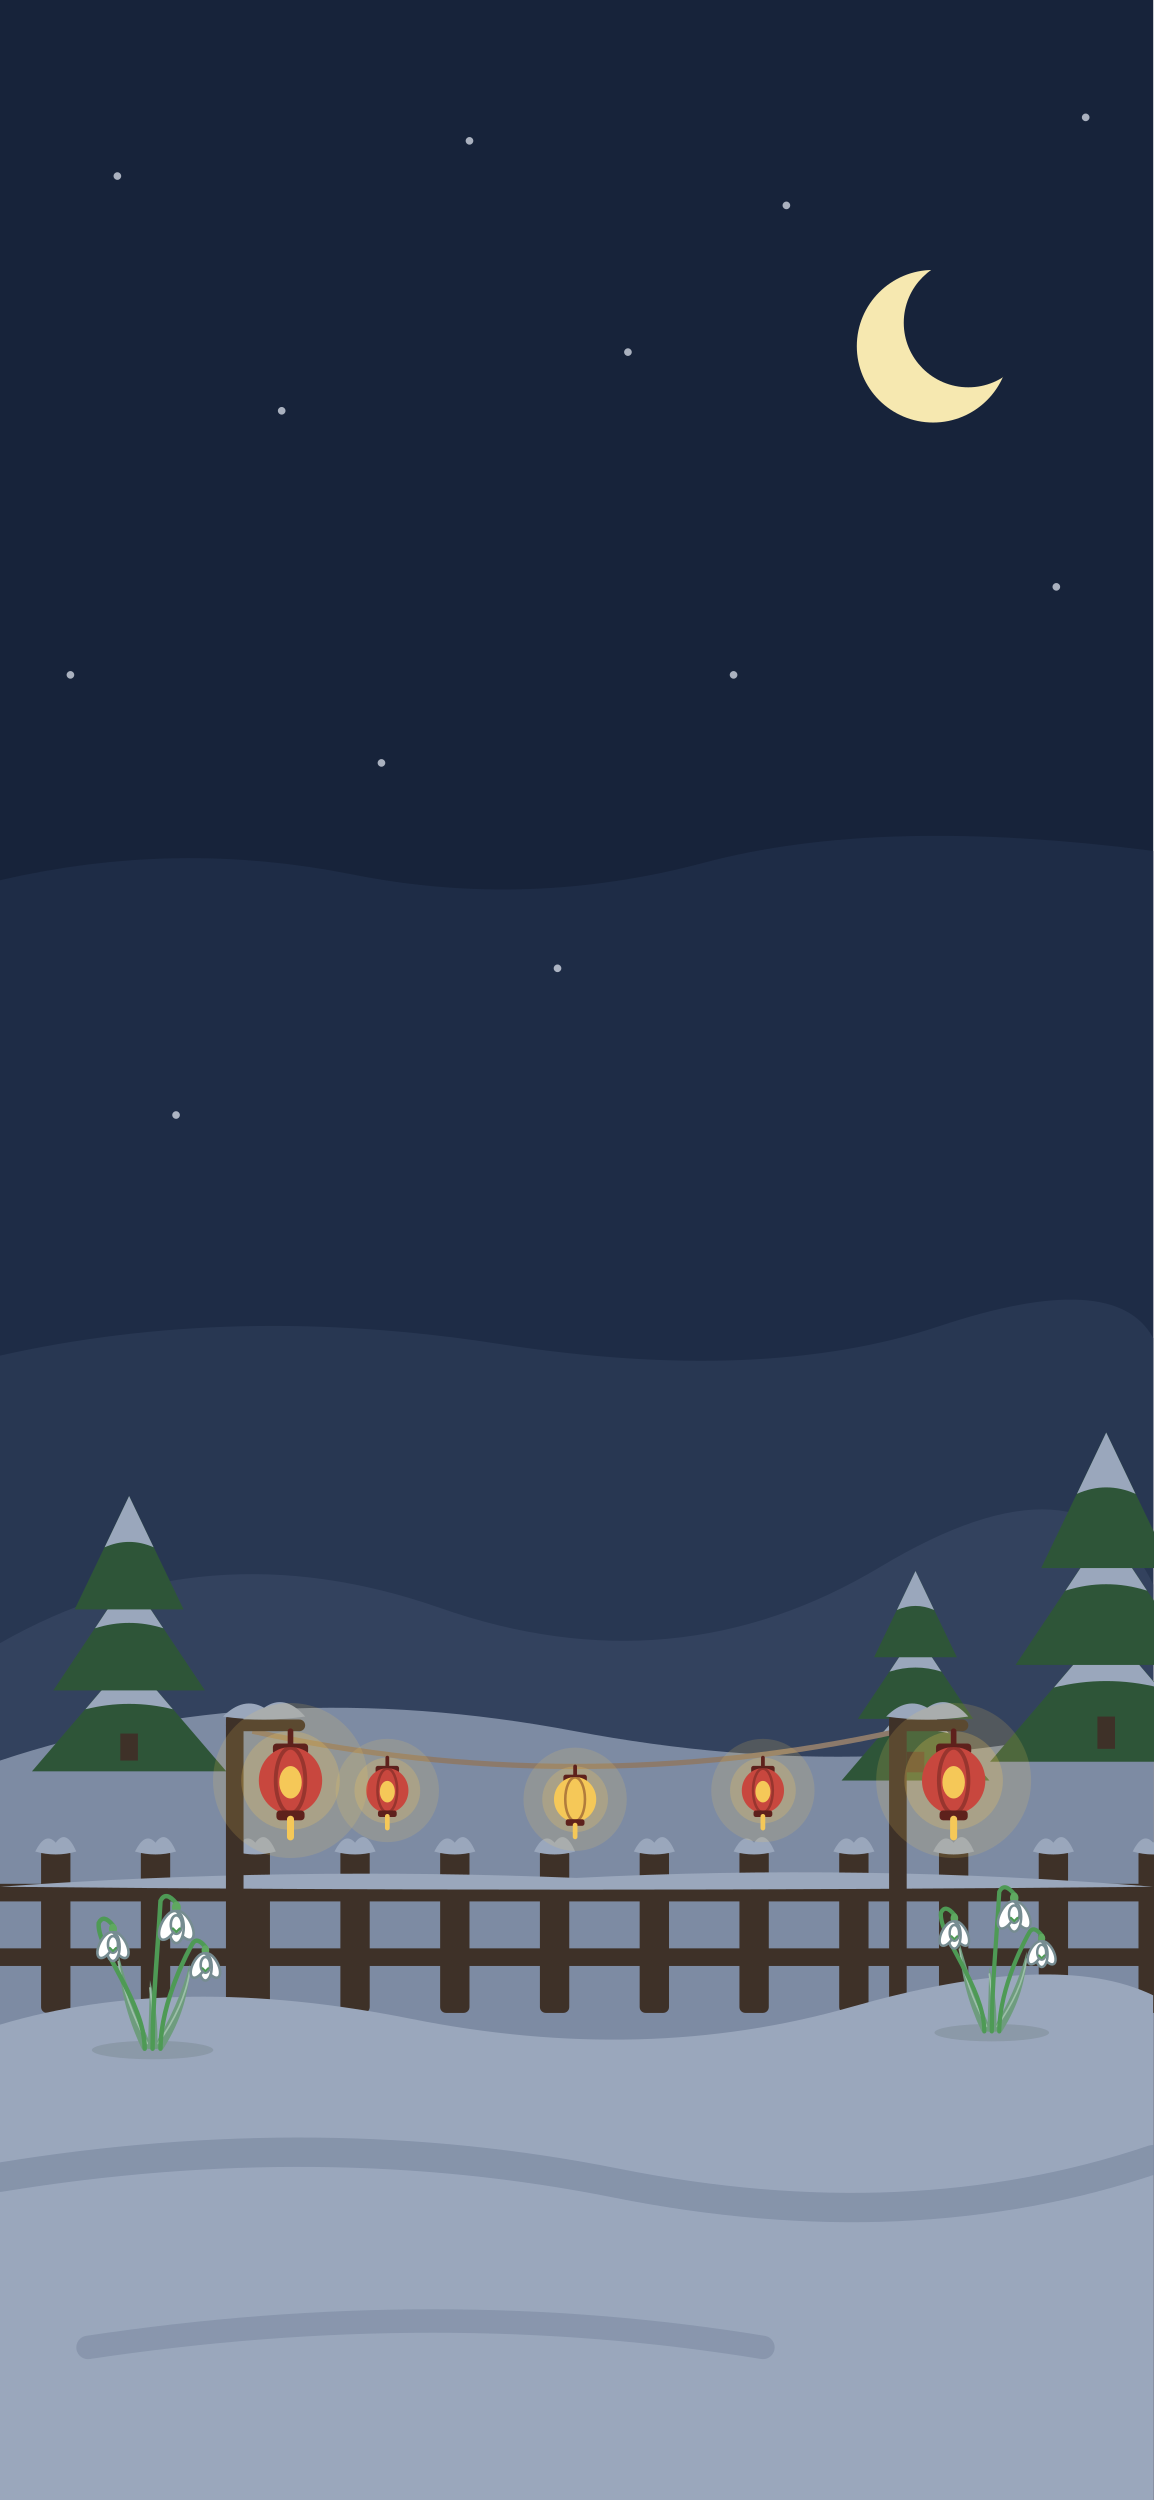
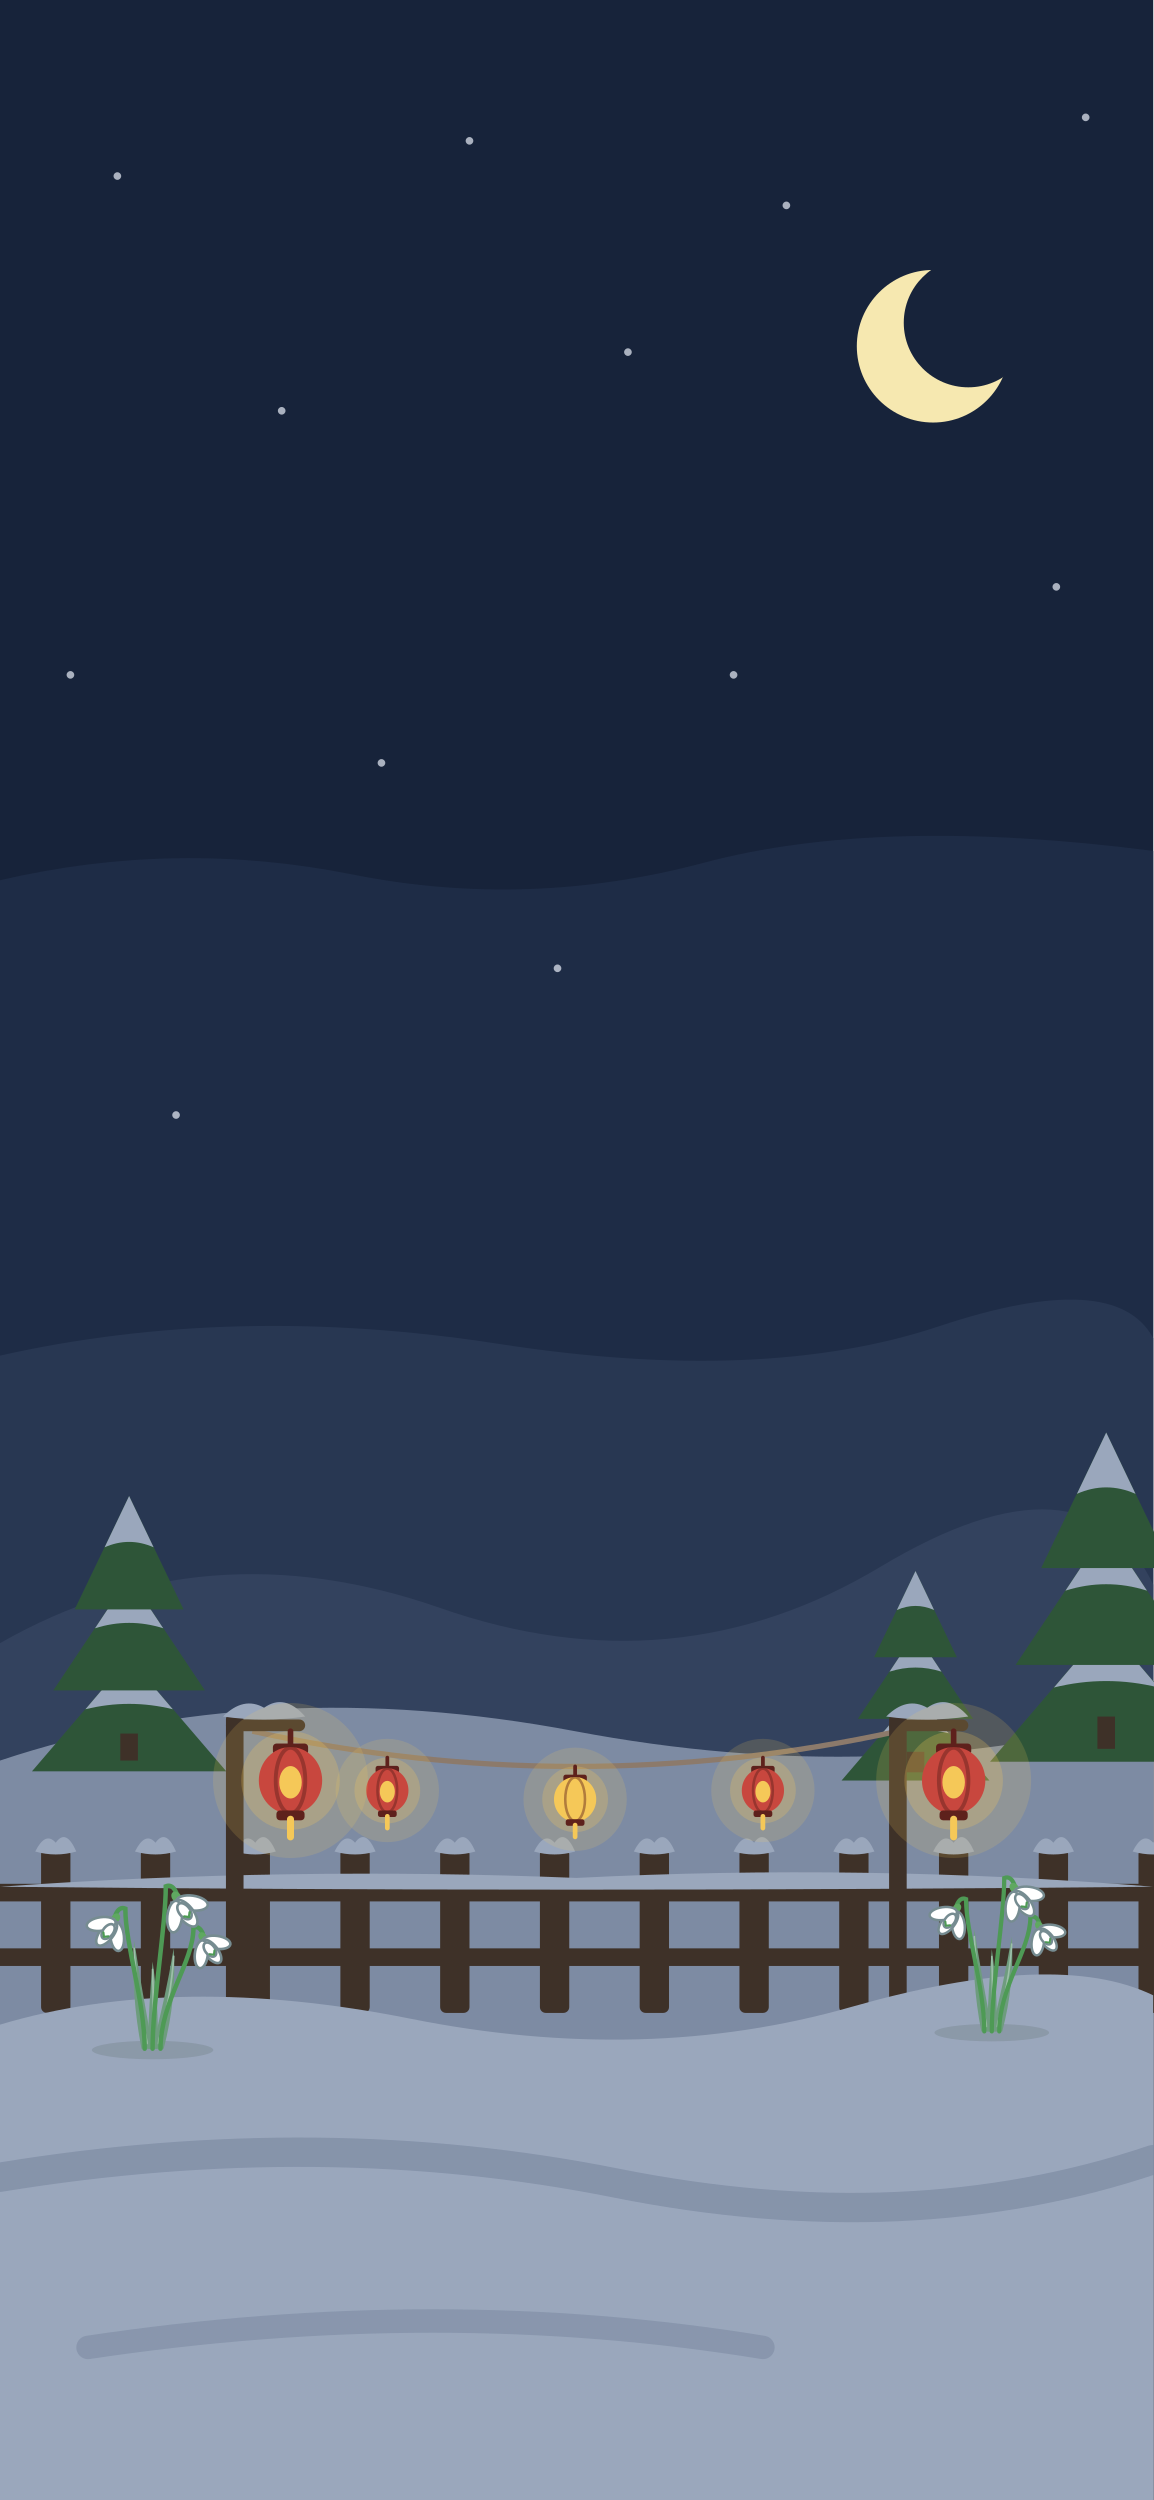
<svg xmlns="http://www.w3.org/2000/svg" viewBox="0 0 393 852" width="393" height="852">
  <g id="sky">
    <rect width="393" height="852" fill="#17233A" />
    <path d="M0 300 Q60 286 120 298 T240 294 T393 290 V852 H0 Z" fill="#1E2C46" />
    <path d="M0 462 Q80 444 170 458 T320 452 T393 456 V852 H0 Z" fill="#283752" />
  </g>
  <g id="moon">
    <circle cx="318" cy="118" r="26" fill="#F6E8B0" />
    <circle cx="330" cy="110" r="22" fill="#17233A" />
  </g>
  <g id="stars">
    <circle cx="40" cy="60" r="1.3" fill="#E8EEF8" fill-opacity=".7" />
    <circle cx="96" cy="140" r="1.3" fill="#E8EEF8" fill-opacity=".7" />
    <circle cx="160" cy="48" r="1.3" fill="#E8EEF8" fill-opacity=".7" />
    <circle cx="214" cy="120" r="1.3" fill="#E8EEF8" fill-opacity=".7" />
    <circle cx="268" cy="70" r="1.3" fill="#E8EEF8" fill-opacity=".7" />
    <circle cx="360" cy="200" r="1.3" fill="#E8EEF8" fill-opacity=".7" />
    <circle cx="24" cy="230" r="1.3" fill="#E8EEF8" fill-opacity=".7" />
    <circle cx="130" cy="260" r="1.3" fill="#E8EEF8" fill-opacity=".7" />
    <circle cx="250" cy="230" r="1.3" fill="#E8EEF8" fill-opacity=".7" />
    <circle cx="370" cy="40" r="1.3" fill="#E8EEF8" fill-opacity=".7" />
    <circle cx="190" cy="330" r="1.3" fill="#E8EEF8" fill-opacity=".7" />
    <circle cx="60" cy="380" r="1.3" fill="#E8EEF8" fill-opacity=".7" />
  </g>
  <g id="hills">
    <path d="M0 560 Q70 520 150 548 T300 534 T393 540 V852 H0 Z" fill="#33425E" />
    <path d="M0 600 Q90 570 196 590 T393 584 V852 H0 Z" fill="#7D8BA3" />
  </g>
  <g id="firs">
    <path d="M44 565.04 L77.12 603.68 L10.88 603.68 Z" fill="#2E5538" />
    <path d="M44 565.04 L58.9 582.52 Q44 578.84 29.1 582.52 Z" fill="#9AA7BC" />
    <path d="M44 537.44 L69.83 576.08 L18.17 576.08 Z" fill="#2E5538" />
    <path d="M44 537.44 L55.63 554.92 Q44 551.24 32.37 554.92 Z" fill="#9AA7BC" />
    <path d="M44 509.84 L62.55 548.48 L25.45 548.48 Z" fill="#2E5538" />
    <path d="M44 509.84 L52.35 527.32 Q44 523.64 35.65 527.32 Z" fill="#9AA7BC" />
    <rect x="41" y="590.8" width="6" height="9.2" fill="#3E3128" />
    <path d="M377 554.2 L416.6 600.4 L337.4 600.4 Z" fill="#2E5538" />
    <path d="M377 554.2 L394.82 575.1 Q377 570.7 359.18 575.1 Z" fill="#9AA7BC" />
    <path d="M377 521.2 L407.89 567.4 L346.11 567.4 Z" fill="#2E5538" />
    <path d="M377 521.2 L390.9 542.1 Q377 537.7 363.1 542.1 Z" fill="#9AA7BC" />
    <path d="M377 488.2 L399.18 534.4 L354.82 534.4 Z" fill="#2E5538" />
    <path d="M377 488.2 L386.98 509.1 Q377 504.7 367.02 509.1 Z" fill="#9AA7BC" />
    <rect x="374" y="585" width="6" height="11" fill="#3E3128" />
    <path d="M312 577.4 L337.2 606.8 L286.8 606.8 Z" fill="#2E5538" />
    <path d="M312 577.4 L323.34 590.7 Q312 587.9 300.66 590.7 Z" fill="#9AA7BC" />
    <path d="M312 556.4 L331.66 585.8 L292.34 585.8 Z" fill="#2E5538" />
    <path d="M312 556.4 L320.85 569.7 Q312 566.9 303.15 569.7 Z" fill="#9AA7BC" />
    <path d="M312 535.4 L326.11 564.8 L297.89 564.8 Z" fill="#2E5538" />
    <path d="M312 535.4 L318.35 548.7 Q312 545.9 305.65 548.7 Z" fill="#9AA7BC" />
    <rect x="309" y="597" width="6" height="7" fill="#3E3128" />
  </g>
  <g id="fence">
    <rect x="0" y="642" width="393" height="6" fill="#3E3128" />
    <rect x="0" y="664" width="393" height="6" fill="#3E3128" />
    <rect x="14" y="630" width="10" height="56" rx="2" fill="#3E3128" />
    <path d="M12 631 Q15.5 624 19 628 Q22.5 623 26 631 Q19 633 12 631 Z" fill="#9AA7BC" />
    <rect x="48" y="630" width="10" height="56" rx="2" fill="#3E3128" />
    <path d="M46 631 Q49.5 624 53 628 Q56.5 623 60 631 Q53 633 46 631 Z" fill="#9AA7BC" />
    <rect x="82" y="630" width="10" height="56" rx="2" fill="#3E3128" />
    <path d="M80 631 Q83.5 624 87 628 Q90.5 623 94 631 Q87 633 80 631 Z" fill="#9AA7BC" />
    <rect x="116" y="630" width="10" height="56" rx="2" fill="#3E3128" />
    <path d="M114 631 Q117.5 624 121 628 Q124.5 623 128 631 Q121 633 114 631 Z" fill="#9AA7BC" />
    <rect x="150" y="630" width="10" height="56" rx="2" fill="#3E3128" />
    <path d="M148 631 Q151.5 624 155 628 Q158.5 623 162 631 Q155 633 148 631 Z" fill="#9AA7BC" />
    <rect x="184" y="630" width="10" height="56" rx="2" fill="#3E3128" />
    <path d="M182 631 Q185.5 624 189 628 Q192.5 623 196 631 Q189 633 182 631 Z" fill="#9AA7BC" />
    <rect x="218" y="630" width="10" height="56" rx="2" fill="#3E3128" />
    <path d="M216 631 Q219.5 624 223 628 Q226.5 623 230 631 Q223 633 216 631 Z" fill="#9AA7BC" />
    <rect x="252" y="630" width="10" height="56" rx="2" fill="#3E3128" />
    <path d="M250 631 Q253.5 624 257 628 Q260.5 623 264 631 Q257 633 250 631 Z" fill="#9AA7BC" />
    <rect x="286" y="630" width="10" height="56" rx="2" fill="#3E3128" />
    <path d="M284 631 Q287.5 624 291 628 Q294.5 623 298 631 Q291 633 284 631 Z" fill="#9AA7BC" />
    <rect x="320" y="630" width="10" height="56" rx="2" fill="#3E3128" />
    <path d="M318 631 Q321.5 624 325 628 Q328.5 623 332 631 Q325 633 318 631 Z" fill="#9AA7BC" />
    <rect x="354" y="630" width="10" height="56" rx="2" fill="#3E3128" />
    <path d="M352 631 Q355.5 624 359 628 Q362.5 623 366 631 Q359 633 352 631 Z" fill="#9AA7BC" />
    <rect x="388" y="630" width="10" height="56" rx="2" fill="#3E3128" />
    <path d="M386 631 Q389.5 624 393 628 Q396.5 623 400 631 Q393 633 386 631 Z" fill="#9AA7BC" />
    <path d="M0 643 Q98.25 636 196.5 640 Q294.75 635 393 643 Q196.5 645 0 643 Z" fill="#9AA7BC" />
  </g>
  <g id="lanterns">
    <path d="M86 590 Q196 614 306 590" stroke="#8C7A6B" stroke-width="1.8" fill="none" />
    <circle cx="132" cy="610.2" r="17.6" fill="#F5C858" fill-opacity="0.16" />
    <circle cx="132" cy="610.2" r="11.2" fill="#F5C858" fill-opacity="0.24" />
    <path d="M132 599 V602.2" stroke="#5E211C" stroke-width="1.28" stroke-linecap="round" />
    <rect x="128" y="601.8" width="8" height="2.56" rx="0.8" fill="#5E211C" />
    <ellipse cx="132" cy="610.2" rx="7.2" ry="7.6" fill="#C8473E" />
    <ellipse cx="132" cy="610.2" rx="3.36" ry="7.44" fill="none" stroke="#5E211C" stroke-opacity="0.45" stroke-width="0.88" />
    <ellipse cx="132" cy="610.6" rx="2.56" ry="3.68" fill="#F5C858" />
    <rect x="128.8" y="617" width="6.4" height="2.24" rx="0.8" fill="#5E211C" />
    <path d="M132 619 V623" stroke="#F5C858" stroke-width="1.6" stroke-linecap="round" />
    <circle cx="196" cy="613.2" r="17.6" fill="#F5C858" fill-opacity="0.16" />
    <circle cx="196" cy="613.2" r="11.2" fill="#F5C858" fill-opacity="0.24" />
    <path d="M196 602 V605.2" stroke="#5E211C" stroke-width="1.28" stroke-linecap="round" />
    <rect x="192" y="604.8" width="8" height="2.56" rx="0.8" fill="#5E211C" />
    <ellipse cx="196" cy="613.2" rx="7.2" ry="7.6" fill="#F5C858" />
    <ellipse cx="196" cy="613.2" rx="3.36" ry="7.44" fill="none" stroke="#5E211C" stroke-opacity="0.45" stroke-width="0.88" />
    <ellipse cx="196" cy="613.6" rx="2.56" ry="3.68" fill="#F5C858" />
    <rect x="192.8" y="620" width="6.4" height="2.24" rx="0.8" fill="#5E211C" />
    <path d="M196 622 V626" stroke="#F5C858" stroke-width="1.6" stroke-linecap="round" />
    <circle cx="260" cy="610.2" r="17.6" fill="#F5C858" fill-opacity="0.16" />
    <circle cx="260" cy="610.2" r="11.2" fill="#F5C858" fill-opacity="0.24" />
    <path d="M260 599 V602.2" stroke="#5E211C" stroke-width="1.28" stroke-linecap="round" />
    <rect x="256" y="601.8" width="8" height="2.56" rx="0.8" fill="#5E211C" />
    <ellipse cx="260" cy="610.2" rx="7.2" ry="7.6" fill="#C8473E" />
    <ellipse cx="260" cy="610.2" rx="3.36" ry="7.44" fill="none" stroke="#5E211C" stroke-opacity="0.45" stroke-width="0.88" />
    <ellipse cx="260" cy="610.6" rx="2.56" ry="3.68" fill="#F5C858" />
    <rect x="256.8" y="617" width="6.4" height="2.24" rx="0.8" fill="#5E211C" />
    <path d="M260 619 V623" stroke="#F5C858" stroke-width="1.6" stroke-linecap="round" />
    <rect x="77" y="584" width="6" height="116" rx="2" fill="#3E3128" />
    <path d="M79 588 H102" stroke="#3E3128" stroke-width="4" stroke-linecap="round" />
    <path d="M76 585 Q83 578 90 582 Q97 577 104 585 Q90 587 76 585 Z" fill="#9AA7BC" />
    <circle cx="99" cy="606.8" r="26.4" fill="#F5C858" fill-opacity="0.16" />
    <circle cx="99" cy="606.8" r="16.8" fill="#F5C858" fill-opacity="0.24" />
    <path d="M99 590 V594.8" stroke="#5E211C" stroke-width="1.92" stroke-linecap="round" />
    <rect x="93" y="594.2" width="12" height="3.84" rx="1.2" fill="#5E211C" />
    <ellipse cx="99" cy="606.8" rx="10.8" ry="11.4" fill="#C8473E" />
    <ellipse cx="99" cy="606.8" rx="5.04" ry="11.16" fill="none" stroke="#5E211C" stroke-opacity="0.45" stroke-width="1.32" />
    <ellipse cx="99" cy="607.4" rx="3.84" ry="5.52" fill="#F5C858" />
    <rect x="94.2" y="617" width="9.6" height="3.36" rx="1.2" fill="#5E211C" />
    <path d="M99 620 V626" stroke="#F5C858" stroke-width="2.4" stroke-linecap="round" />
    <rect x="303" y="584" width="6" height="116" rx="2" fill="#3E3128" />
    <path d="M305 588 H328" stroke="#3E3128" stroke-width="4" stroke-linecap="round" />
    <path d="M302 585 Q309 578 316 582 Q323 577 330 585 Q316 587 302 585 Z" fill="#9AA7BC" />
    <circle cx="325" cy="606.8" r="26.4" fill="#F5C858" fill-opacity="0.16" />
    <circle cx="325" cy="606.8" r="16.8" fill="#F5C858" fill-opacity="0.24" />
    <path d="M325 590 V594.8" stroke="#5E211C" stroke-width="1.92" stroke-linecap="round" />
    <rect x="319" y="594.2" width="12" height="3.84" rx="1.2" fill="#5E211C" />
    <ellipse cx="325" cy="606.8" rx="10.8" ry="11.4" fill="#C8473E" />
    <ellipse cx="325" cy="606.8" rx="5.04" ry="11.16" fill="none" stroke="#5E211C" stroke-opacity="0.45" stroke-width="1.32" />
    <ellipse cx="325" cy="607.4" rx="3.84" ry="5.52" fill="#F5C858" />
    <rect x="320.2" y="617" width="9.6" height="3.36" rx="1.2" fill="#5E211C" />
    <path d="M325 620 V626" stroke="#F5C858" stroke-width="2.4" stroke-linecap="round" />
  </g>
  <g id="snowbank">
    <path d="M0 690 Q60 672 140 688 T290 684 T393 680 V852 H0 Z" fill="#9AA7BC" />
    <path d="M0 742 Q110 724 210 744 T393 736" stroke="#7D8BA3" stroke-width="10" fill="none" stroke-linecap="round" opacity=".7" />
    <path d="M30 800 Q150 782 260 800" stroke="#7D8BA3" stroke-width="8" fill="none" stroke-linecap="round" opacity=".6" />
  </g>
  <g id="snowdrops">
    <svg x="7" y="619" width="90" height="90" viewBox="0 0 200 200">
      <g id="p34_ground">
        <ellipse cx="100" cy="177" rx="46" ry="7" fill="#2C3E2C" opacity=".14" />
      </g>
      <g id="p34_back">
-         <path d="M91.8 176 Q74.8 140 74 104 Q83.2 140 100.2 176 Z" fill="#6E9C7E" />
-         <path d="M96 172 Q79 140 74 110" stroke="#A9C9B4" stroke-width="1.3" fill="none" stroke-linecap="round" opacity=".8" />
-         <path d="M99.8 176 Q119.8 144 128 112 Q128.2 144 108.2 176 Z" fill="#6E9C7E" />
-         <path d="M104 172 Q124 144 128 118" stroke="#A9C9B4" stroke-width="1.3" fill="none" stroke-linecap="round" opacity=".8" />
-         <path d="M96.4 176 Q97.4 150 98 124 Q104.6 150 103.6 176 Z" fill="#6E9C7E" />
-         <path d="M100 172 Q101 150 98 130" stroke="#A9C9B4" stroke-width="1.3" fill="none" stroke-linecap="round" opacity=".8" />
-         <path d="M100 176 C100 140 104 100 106 64 Q110 56 118 66" stroke="#4E9A55" stroke-width="3.4" fill="none" stroke-linecap="round" />
-         <ellipse cx="118" cy="69" rx="3.4" ry="4.4" fill="#5FA860" />
-         <path d="M94 176 C94 140 57.4 100 59.2 80.8 Q62.8 73.6 70 82.6" stroke="#4E9A55" stroke-width="3.4" fill="none" stroke-linecap="round" />
-         <ellipse cx="70" cy="85.3" rx="3.06" ry="3.96" fill="#5FA860" />
-         <path d="M106 176 C106 140 128.1 100 129.8 97.2 Q133.2 90.4 140 98.9" stroke="#4E9A55" stroke-width="3.4" fill="none" stroke-linecap="round" />
-         <ellipse cx="140" cy="101.45" rx="2.89" ry="3.74" fill="#5FA860" />
+         <path d="M91.6 176 Q83.6 135 86 94 Q92.4 135 100.4 176 Z" fill="#6E9C7E" />
+         <path d="M96 172 Q88 135 86 100" stroke="#A9C9B4" stroke-width="1.3" fill="none" stroke-linecap="round" opacity=".8" />
+         <path d="M99.6 176 Q109.6 138 116 100 Q118.4 138 108.4 176 Z" fill="#6E9C7E" />
+         <path d="M104 172 Q114 138 116 106" stroke="#A9C9B4" stroke-width="1.3" fill="none" stroke-linecap="round" opacity=".8" />
+         <path d="M96.2 176 Q97.2 143 100 110 Q104.8 143 103.8 176 Z" fill="#6E9C7E" />
+         <path d="M100 172 Q101 143 100 116" stroke="#A9C9B4" stroke-width="1.3" fill="none" stroke-linecap="round" opacity=".8" />
+         <path d="M100 176 C100 140 110 83 110 53 Q115 51 118 58" stroke="#4E9A55" stroke-width="3.4" fill="none" stroke-linecap="round" />
+         <ellipse cx="118" cy="61" rx="3.4" ry="4.4" transform="rotate(-38 118 61)" fill="#5FA860" />
+         <path d="M94 176 C94 140 79.36 97.48 79.36 69.88 Q74.76 68.04 72 74.48" stroke="#4E9A55" stroke-width="3.4" fill="none" stroke-linecap="round" />
+         <ellipse cx="72" cy="77.24" rx="3.13" ry="4.05" transform="rotate(38 72 77.24)" fill="#5FA860" />
+         <path d="M106 176 C106 140 130.96 110.72 130.96 84.32 Q135.36 82.56 138 88.72" stroke="#4E9A55" stroke-width="3.4" fill="none" stroke-linecap="round" />
+         <ellipse cx="138" cy="91.36" rx="2.99" ry="3.87" transform="rotate(-38 138 91.36)" fill="#5FA860" />
      </g>
      <g id="p34_petals">
        <g id="p34_r0_s0">
-           <ellipse cx="0" cy="12" rx="5.6" ry="12" transform="translate(118 72) rotate(-28)" fill="#FFFFFF" stroke="#768C91" stroke-width="2" />
+           <ellipse cx="0" cy="12" rx="5.6" ry="12" transform="translate(118 64) rotate(-82)" fill="#FFFFFF" stroke="#768C91" stroke-width="2" />
        </g>
        <g id="p34_r0_s1">
-           <ellipse cx="0" cy="12" rx="5.6" ry="12" transform="translate(118 72) rotate(0)" fill="#FFFFFF" stroke="#768C91" stroke-width="2" />
+           <ellipse cx="0" cy="12" rx="5.6" ry="12" transform="translate(118 64) rotate(-38)" fill="#FFFFFF" stroke="#768C91" stroke-width="2" />
        </g>
        <g id="p34_r0_s2">
-           <ellipse cx="0" cy="12" rx="5.6" ry="12" transform="translate(118 72) rotate(28)" fill="#FFFFFF" stroke="#768C91" stroke-width="2" />
+           <ellipse cx="0" cy="12" rx="5.6" ry="12" transform="translate(118 64) rotate(6)" fill="#FFFFFF" stroke="#768C91" stroke-width="2" />
        </g>
        <g id="p34_r1_s0">
-           <ellipse cx="0" cy="10.8" rx="5.04" ry="10.8" transform="translate(70 88) rotate(-28)" fill="#FFFFFF" stroke="#768C91" stroke-width="2" />
+           <ellipse cx="0" cy="11.04" rx="5.15" ry="11.04" transform="translate(72 80) rotate(-6)" fill="#FFFFFF" stroke="#768C91" stroke-width="2" />
        </g>
        <g id="p34_r1_s1">
-           <ellipse cx="0" cy="10.8" rx="5.04" ry="10.8" transform="translate(70 88) rotate(0)" fill="#FFFFFF" stroke="#768C91" stroke-width="2" />
+           <ellipse cx="0" cy="11.04" rx="5.15" ry="11.04" transform="translate(72 80) rotate(38)" fill="#FFFFFF" stroke="#768C91" stroke-width="2" />
        </g>
        <g id="p34_r1_s2">
-           <ellipse cx="0" cy="10.8" rx="5.04" ry="10.8" transform="translate(70 88) rotate(28)" fill="#FFFFFF" stroke="#768C91" stroke-width="2" />
+           <ellipse cx="0" cy="11.04" rx="5.15" ry="11.04" transform="translate(72 80) rotate(82)" fill="#FFFFFF" stroke="#768C91" stroke-width="2" />
        </g>
        <g id="p34_r2_s0">
-           <ellipse cx="0" cy="10.2" rx="4.76" ry="10.2" transform="translate(140 104) rotate(-28)" fill="#FFFFFF" stroke="#768C91" stroke-width="2" />
+           <ellipse cx="0" cy="10.56" rx="4.93" ry="10.56" transform="translate(138 94) rotate(-82)" fill="#FFFFFF" stroke="#768C91" stroke-width="2" />
        </g>
        <g id="p34_r2_s1">
-           <ellipse cx="0" cy="10.2" rx="4.76" ry="10.2" transform="translate(140 104) rotate(0)" fill="#FFFFFF" stroke="#768C91" stroke-width="2" />
+           <ellipse cx="0" cy="10.56" rx="4.93" ry="10.56" transform="translate(138 94) rotate(-38)" fill="#FFFFFF" stroke="#768C91" stroke-width="2" />
        </g>
        <g id="p34_r2_s2">
-           <ellipse cx="0" cy="10.2" rx="4.76" ry="10.2" transform="translate(140 104) rotate(28)" fill="#FFFFFF" stroke="#768C91" stroke-width="2" />
+           <ellipse cx="0" cy="10.56" rx="4.93" ry="10.56" transform="translate(138 94) rotate(6)" fill="#FFFFFF" stroke="#768C91" stroke-width="2" />
        </g>
      </g>
      <g id="p34_front">
-         <ellipse cx="118" cy="82" rx="4.2" ry="7" fill="#FFFFFF" stroke="#768C91" stroke-width="2" />
-         <path d="M115.4 85 L118 87.6 L120.6 85" stroke="#4E9A55" stroke-width="1.8" fill="none" stroke-linecap="round" stroke-linejoin="round" />
-         <ellipse cx="70" cy="97" rx="3.78" ry="6.3" fill="#FFFFFF" stroke="#768C91" stroke-width="2" />
-         <path d="M67.66 99.7 L70 102.04 L72.34 99.7" stroke="#4E9A55" stroke-width="1.62" fill="none" stroke-linecap="round" stroke-linejoin="round" />
-         <ellipse cx="140" cy="112.5" rx="3.57" ry="5.95" fill="#FFFFFF" stroke="#768C91" stroke-width="2" />
-         <path d="M137.79 115.05 L140 117.26 L142.21 115.05" stroke="#4E9A55" stroke-width="1.53" fill="none" stroke-linecap="round" stroke-linejoin="round" />
+         <g transform="rotate(-38 118 64)">
+           <ellipse cx="118" cy="74" rx="4.2" ry="7" fill="#FFFFFF" stroke="#768C91" stroke-width="2" />
+           <path d="M115.4 77 L118 79.6 L120.6 77" stroke="#4E9A55" stroke-width="1.8" fill="none" stroke-linecap="round" stroke-linejoin="round" />
+         </g>
+         <g transform="rotate(38 72 80)">
+           <ellipse cx="72" cy="89.2" rx="3.86" ry="6.44" fill="#FFFFFF" stroke="#768C91" stroke-width="2" />
+           <path d="M69.61 91.96 L72 94.35 L74.39 91.96" stroke="#4E9A55" stroke-width="1.66" fill="none" stroke-linecap="round" stroke-linejoin="round" />
+         </g>
+         <g transform="rotate(-38 138 94)">
+           <ellipse cx="138" cy="102.8" rx="3.7" ry="6.16" fill="#FFFFFF" stroke="#768C91" stroke-width="2" />
+           <path d="M135.71 105.44 L138 107.73 L140.29 105.44" stroke="#4E9A55" stroke-width="1.58" fill="none" stroke-linecap="round" stroke-linejoin="round" />
+         </g>
      </g>
    </svg>
    <svg x="295.5" y="617.5" width="85" height="85" viewBox="0 0 200 200">
      <g id="p35_ground">
        <ellipse cx="100" cy="177" rx="46" ry="7" fill="#2C3E2C" opacity=".14" />
      </g>
      <g id="p35_back">
-         <path d="M91.8 176 Q74.8 140 74 104 Q83.2 140 100.2 176 Z" fill="#6E9C7E" />
-         <path d="M96 172 Q79 140 74 110" stroke="#A9C9B4" stroke-width="1.3" fill="none" stroke-linecap="round" opacity=".8" />
-         <path d="M99.8 176 Q119.8 144 128 112 Q128.2 144 108.2 176 Z" fill="#6E9C7E" />
-         <path d="M104 172 Q124 144 128 118" stroke="#A9C9B4" stroke-width="1.3" fill="none" stroke-linecap="round" opacity=".8" />
-         <path d="M96.4 176 Q97.4 150 98 124 Q104.6 150 103.6 176 Z" fill="#6E9C7E" />
-         <path d="M100 172 Q101 150 98 130" stroke="#A9C9B4" stroke-width="1.3" fill="none" stroke-linecap="round" opacity=".8" />
-         <path d="M100 176 C100 140 104 100 106 64 Q110 56 118 66" stroke="#4E9A55" stroke-width="3.4" fill="none" stroke-linecap="round" />
-         <ellipse cx="118" cy="69" rx="3.4" ry="4.4" fill="#5FA860" />
-         <path d="M94 176 C94 140 57.4 100 59.2 80.8 Q62.8 73.6 70 82.6" stroke="#4E9A55" stroke-width="3.4" fill="none" stroke-linecap="round" />
-         <ellipse cx="70" cy="85.3" rx="3.06" ry="3.96" fill="#5FA860" />
-         <path d="M106 176 C106 140 128.1 100 129.8 97.2 Q133.2 90.4 140 98.9" stroke="#4E9A55" stroke-width="3.4" fill="none" stroke-linecap="round" />
-         <ellipse cx="140" cy="101.45" rx="2.89" ry="3.74" fill="#5FA860" />
+         <path d="M91.6 176 Q83.6 135 86 94 Q92.4 135 100.4 176 Z" fill="#6E9C7E" />
+         <path d="M96 172 Q88 135 86 100" stroke="#A9C9B4" stroke-width="1.3" fill="none" stroke-linecap="round" opacity=".8" />
+         <path d="M99.6 176 Q109.6 138 116 100 Q118.4 138 108.4 176 Z" fill="#6E9C7E" />
+         <path d="M104 172 Q114 138 116 106" stroke="#A9C9B4" stroke-width="1.3" fill="none" stroke-linecap="round" opacity=".8" />
+         <path d="M96.2 176 Q97.2 143 100 110 Q104.8 143 103.8 176 Z" fill="#6E9C7E" />
+         <path d="M100 172 Q101 143 100 116" stroke="#A9C9B4" stroke-width="1.3" fill="none" stroke-linecap="round" opacity=".8" />
+         <path d="M100 176 C100 140 110 83 110 53 Q115 51 118 58" stroke="#4E9A55" stroke-width="3.4" fill="none" stroke-linecap="round" />
+         <ellipse cx="118" cy="61" rx="3.4" ry="4.4" transform="rotate(-38 118 61)" fill="#5FA860" />
+         <path d="M94 176 C94 140 79.36 97.48 79.36 69.88 Q74.76 68.04 72 74.48" stroke="#4E9A55" stroke-width="3.4" fill="none" stroke-linecap="round" />
+         <ellipse cx="72" cy="77.24" rx="3.13" ry="4.05" transform="rotate(38 72 77.24)" fill="#5FA860" />
+         <path d="M106 176 C106 140 130.96 110.72 130.96 84.32 Q135.36 82.56 138 88.72" stroke="#4E9A55" stroke-width="3.4" fill="none" stroke-linecap="round" />
+         <ellipse cx="138" cy="91.36" rx="2.99" ry="3.87" transform="rotate(-38 138 91.36)" fill="#5FA860" />
      </g>
      <g id="p35_petals">
        <g id="p35_r0_s0">
-           <ellipse cx="0" cy="12" rx="5.6" ry="12" transform="translate(118 72) rotate(-28)" fill="#FFFFFF" stroke="#768C91" stroke-width="2" />
+           <ellipse cx="0" cy="12" rx="5.6" ry="12" transform="translate(118 64) rotate(-82)" fill="#FFFFFF" stroke="#768C91" stroke-width="2" />
        </g>
        <g id="p35_r0_s1">
-           <ellipse cx="0" cy="12" rx="5.6" ry="12" transform="translate(118 72) rotate(0)" fill="#FFFFFF" stroke="#768C91" stroke-width="2" />
+           <ellipse cx="0" cy="12" rx="5.6" ry="12" transform="translate(118 64) rotate(-38)" fill="#FFFFFF" stroke="#768C91" stroke-width="2" />
        </g>
        <g id="p35_r0_s2">
-           <ellipse cx="0" cy="12" rx="5.6" ry="12" transform="translate(118 72) rotate(28)" fill="#FFFFFF" stroke="#768C91" stroke-width="2" />
+           <ellipse cx="0" cy="12" rx="5.6" ry="12" transform="translate(118 64) rotate(6)" fill="#FFFFFF" stroke="#768C91" stroke-width="2" />
        </g>
        <g id="p35_r1_s0">
-           <ellipse cx="0" cy="10.8" rx="5.04" ry="10.8" transform="translate(70 88) rotate(-28)" fill="#FFFFFF" stroke="#768C91" stroke-width="2" />
+           <ellipse cx="0" cy="11.04" rx="5.15" ry="11.04" transform="translate(72 80) rotate(-6)" fill="#FFFFFF" stroke="#768C91" stroke-width="2" />
        </g>
        <g id="p35_r1_s1">
-           <ellipse cx="0" cy="10.8" rx="5.04" ry="10.8" transform="translate(70 88) rotate(0)" fill="#FFFFFF" stroke="#768C91" stroke-width="2" />
+           <ellipse cx="0" cy="11.04" rx="5.15" ry="11.04" transform="translate(72 80) rotate(38)" fill="#FFFFFF" stroke="#768C91" stroke-width="2" />
        </g>
        <g id="p35_r1_s2">
-           <ellipse cx="0" cy="10.8" rx="5.04" ry="10.8" transform="translate(70 88) rotate(28)" fill="#FFFFFF" stroke="#768C91" stroke-width="2" />
+           <ellipse cx="0" cy="11.04" rx="5.15" ry="11.04" transform="translate(72 80) rotate(82)" fill="#FFFFFF" stroke="#768C91" stroke-width="2" />
        </g>
        <g id="p35_r2_s0">
-           <ellipse cx="0" cy="10.2" rx="4.76" ry="10.2" transform="translate(140 104) rotate(-28)" fill="#FFFFFF" stroke="#768C91" stroke-width="2" />
+           <ellipse cx="0" cy="10.56" rx="4.93" ry="10.56" transform="translate(138 94) rotate(-82)" fill="#FFFFFF" stroke="#768C91" stroke-width="2" />
        </g>
        <g id="p35_r2_s1">
-           <ellipse cx="0" cy="10.2" rx="4.76" ry="10.2" transform="translate(140 104) rotate(0)" fill="#FFFFFF" stroke="#768C91" stroke-width="2" />
+           <ellipse cx="0" cy="10.56" rx="4.93" ry="10.56" transform="translate(138 94) rotate(-38)" fill="#FFFFFF" stroke="#768C91" stroke-width="2" />
        </g>
        <g id="p35_r2_s2">
-           <ellipse cx="0" cy="10.2" rx="4.76" ry="10.2" transform="translate(140 104) rotate(28)" fill="#FFFFFF" stroke="#768C91" stroke-width="2" />
+           <ellipse cx="0" cy="10.56" rx="4.93" ry="10.56" transform="translate(138 94) rotate(6)" fill="#FFFFFF" stroke="#768C91" stroke-width="2" />
        </g>
      </g>
      <g id="p35_front">
-         <ellipse cx="118" cy="82" rx="4.2" ry="7" fill="#FFFFFF" stroke="#768C91" stroke-width="2" />
-         <path d="M115.4 85 L118 87.6 L120.6 85" stroke="#4E9A55" stroke-width="1.8" fill="none" stroke-linecap="round" stroke-linejoin="round" />
-         <ellipse cx="70" cy="97" rx="3.78" ry="6.3" fill="#FFFFFF" stroke="#768C91" stroke-width="2" />
-         <path d="M67.66 99.7 L70 102.04 L72.34 99.7" stroke="#4E9A55" stroke-width="1.62" fill="none" stroke-linecap="round" stroke-linejoin="round" />
-         <ellipse cx="140" cy="112.5" rx="3.57" ry="5.95" fill="#FFFFFF" stroke="#768C91" stroke-width="2" />
-         <path d="M137.79 115.05 L140 117.26 L142.21 115.05" stroke="#4E9A55" stroke-width="1.53" fill="none" stroke-linecap="round" stroke-linejoin="round" />
+         <g transform="rotate(-38 118 64)">
+           <ellipse cx="118" cy="74" rx="4.2" ry="7" fill="#FFFFFF" stroke="#768C91" stroke-width="2" />
+           <path d="M115.4 77 L118 79.6 L120.6 77" stroke="#4E9A55" stroke-width="1.8" fill="none" stroke-linecap="round" stroke-linejoin="round" />
+         </g>
+         <g transform="rotate(38 72 80)">
+           <ellipse cx="72" cy="89.2" rx="3.86" ry="6.44" fill="#FFFFFF" stroke="#768C91" stroke-width="2" />
+           <path d="M69.61 91.96 L72 94.35 L74.39 91.96" stroke="#4E9A55" stroke-width="1.66" fill="none" stroke-linecap="round" stroke-linejoin="round" />
+         </g>
+         <g transform="rotate(-38 138 94)">
+           <ellipse cx="138" cy="102.8" rx="3.7" ry="6.16" fill="#FFFFFF" stroke="#768C91" stroke-width="2" />
+           <path d="M135.71 105.44 L138 107.73 L140.29 105.44" stroke="#4E9A55" stroke-width="1.58" fill="none" stroke-linecap="round" stroke-linejoin="round" />
+         </g>
      </g>
    </svg>
  </g>
</svg>
